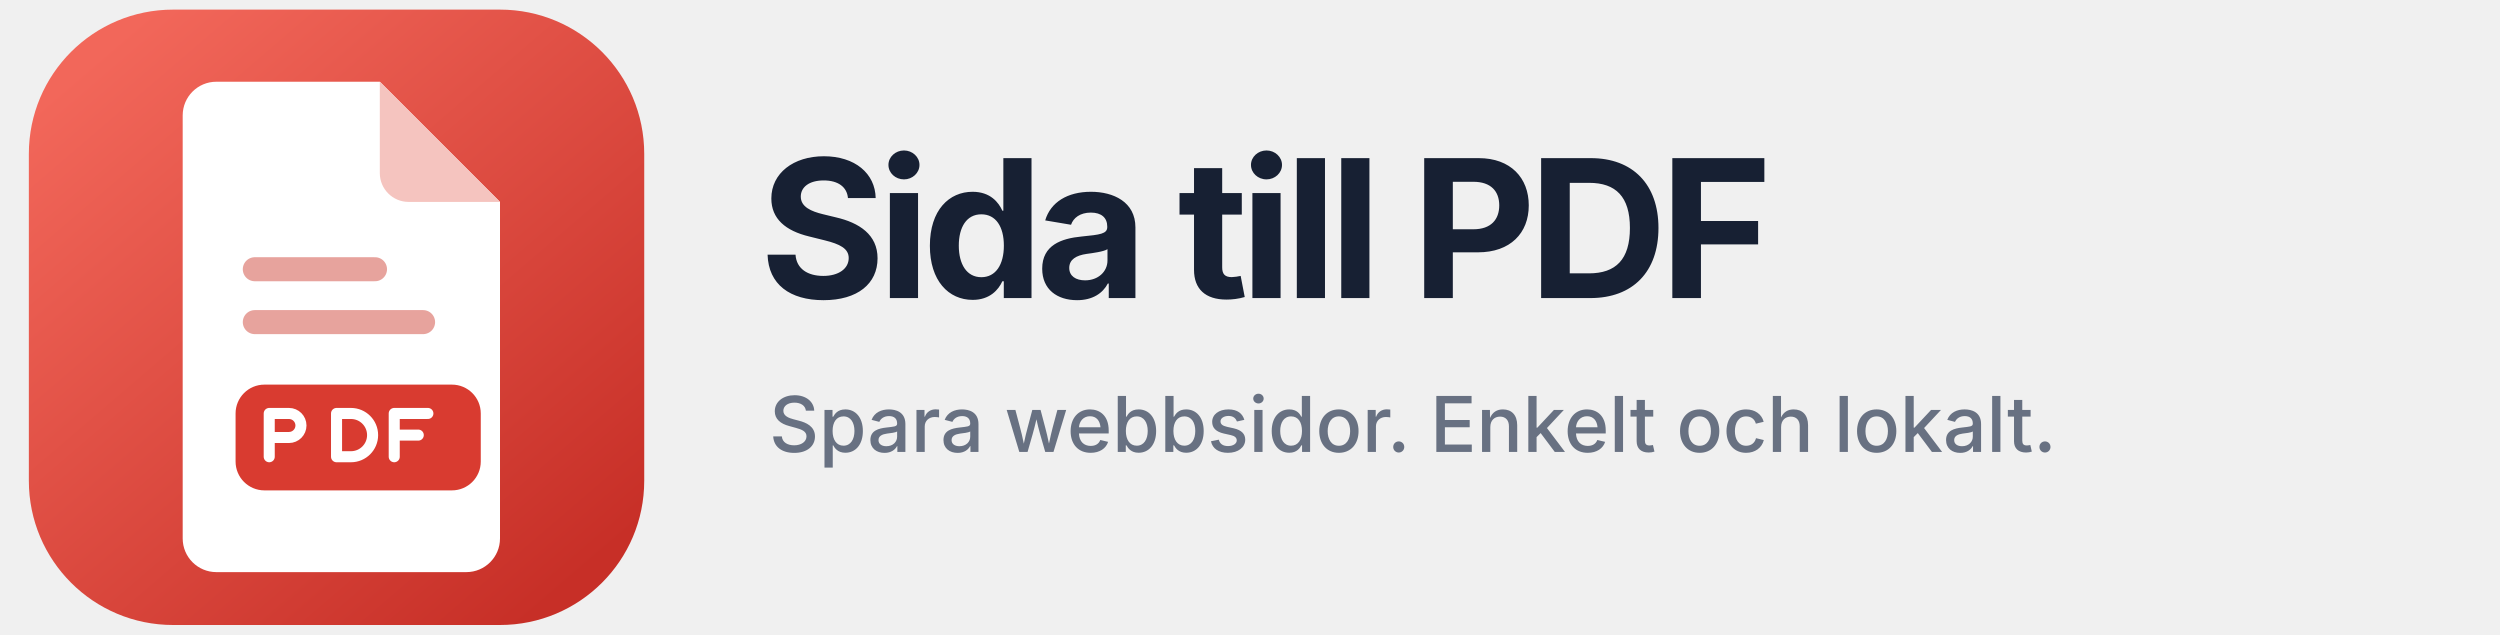
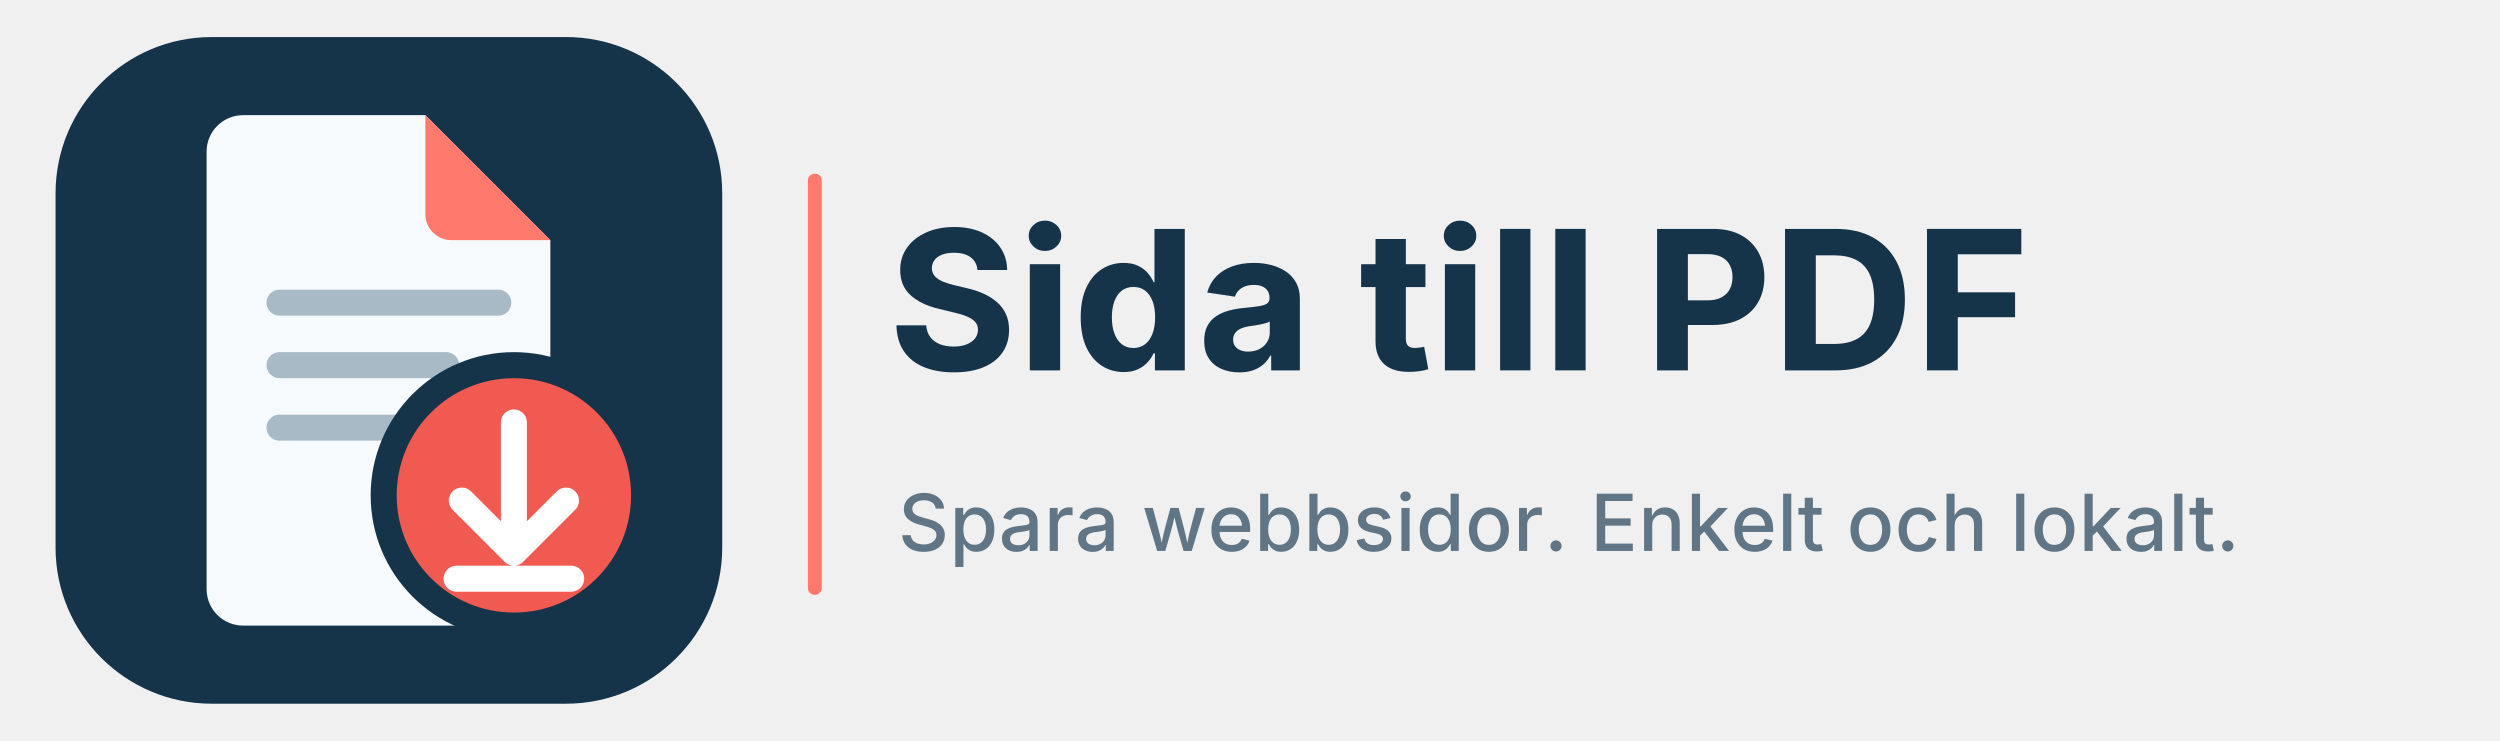
- <svg xmlns="http://www.w3.org/2000/svg" width="520" height="132" viewBox="0 0 520 132" role="img" aria-labelledby="title desc">
-   <defs>
-     <linearGradient id="brand" x1="16" y1="8" x2="112" y2="120" gradientUnits="userSpaceOnUse">
-       <stop stop-color="#F2675A" />
-       <stop offset="1" stop-color="#C72F27" />
-     </linearGradient>
-   </defs>
-   <g transform="translate(6 2)">
-     <rect width="128" height="128" rx="30" fill="url(#brand)" />
-     <path d="M39 15h34l25 25v70a7 7 0 0 1-7 7H39a7 7 0 0 1-7-7V22a7 7 0 0 1 7-7Z" fill="#fff" />
-     <path d="M73 15v19a6 6 0 0 0 6 6h19L73 15Z" fill="#F5C4BF" />
-     <path d="M47 54h25M47 65h35" stroke="#E7A39D" stroke-width="5" stroke-linecap="round" />
-     <rect x="43" y="78" width="51" height="22" rx="6" fill="#D93B30" />
-     <path d="M50 93V84h4.1a2.5 2.5 0 0 1 0 5H50m14 4v-9h3a4.5 4.5 0 0 1 0 9h-3Zm12-9h7m-7 0v9m0-4.5h5" fill="none" stroke="#fff" stroke-width="2.3" stroke-linecap="round" stroke-linejoin="round" />
+ <svg xmlns="http://www.w3.org/2000/svg" width="540" height="160" viewBox="0 0 540 160" role="img" aria-labelledby="brand-title brand-desc">
+   <g transform="translate(12 8) scale(1.125)">
+     <rect width="128" height="128" rx="30" fill="#15344A" />
+     <path d="M36 15h35l24 24v67a7 7 0 0 1-7 7H36a7 7 0 0 1-7-7V22a7 7 0 0 1 7-7Z" fill="#F7FAFC" />
+     <path d="M71 15v19a5 5 0 0 0 5 5h19L71 15Z" fill="#FF796C" />
+     <path d="M43 51h42M43 63h32M43 75h25" fill="none" stroke="#A9BAC7" stroke-width="5" stroke-linecap="round" />
+     <circle cx="88" cy="88" r="25" fill="#F05A50" stroke="#15344A" stroke-width="5" />
+     <path d="M88 74v25m-10-10 10 10 10-10M77 104h22" fill="none" stroke="#fff" stroke-width="5" stroke-linecap="round" stroke-linejoin="round" />
  </g>
-   <text x="158" y="62" fill="#172033" font-family="Inter,Segoe UI,Arial,sans-serif" font-size="40" font-weight="750" letter-spacing="-1.6">Sida till PDF</text>
-   <text x="160" y="94" fill="#687182" font-family="Inter,Segoe UI,Arial,sans-serif" font-size="16" font-weight="500">Spara webbsidor. Enkelt och lokalt.</text>
+   <path d="M176 39v88" fill="none" stroke="#FF796C" stroke-width="3" stroke-linecap="round" />
+   <g transform="translate(192 80) scale(0.02050781 -0.02050781)" fill="#15344A">
+     <path transform="translate(0.00 0)" d="M685.26 -20.976Q503.536 -20.976 368.708 34.478Q233.88 89.932 158.716 200.074Q83.553 310.215 79.577 474.151H393.267Q398.755 400.199 436.137 350.409Q473.519 300.618 536.831 275.688Q600.144 250.758 681.492 250.758Q759.884 250.758 817.462 273.083Q875.041 295.407 906.655 335.625Q938.269 375.843 938.269 428.468Q938.269 476.604 909.701 509.358Q881.133 542.112 825.437 566.089Q769.74 590.065 687.856 608.925L526.696 647.993Q336.02 693.341 227.542 792.423Q119.065 891.505 119.065 1056.461Q119.065 1192.508 192.716 1294.544Q266.368 1396.58 394.614 1453.29Q522.86 1510 687.584 1510Q855.935 1510 980.553 1452.662Q1105.171 1395.324 1174.439 1293.264Q1243.707 1191.205 1245.823 1057.481H932.969Q924.993 1143.873 860.682 1191.441Q796.372 1239.01 685.352 1239.01Q610.703 1239.01 558.613 1218.185Q506.523 1197.361 479.711 1160.759Q452.898 1124.157 452.898 1077.392Q452.898 1026.396 483.815 992.084Q514.731 957.772 567.415 935.667Q620.099 913.563 684.147 898.563L816.191 866.983Q915.755 844.703 998.303 807.284Q1080.851 769.864 1140.885 716.456Q1200.919 663.048 1233.371 591.234Q1265.823 519.42 1265.823 427.352Q1265.823 289.652 1196.671 188.826Q1127.519 88 997.727 33.512Q867.935 -20.976 685.26 -20.976Z" />
+     <path transform="translate(1361.38 0)" d="M122.833 0V1118H442.246V0ZM282.284 1257.669Q211.816 1257.669 161.628 1304.634Q111.44 1351.599 111.44 1417.351Q111.44 1484.444 161.628 1530.876Q211.816 1577.307 282.284 1577.307Q352.944 1577.307 403.221 1530.943Q453.499 1484.578 453.499 1417.383Q453.499 1351.532 403.221 1304.6Q352.944 1257.669 282.284 1257.669Z" />
+     <path transform="translate(1942.77 0)" d="M529.901 -17.72Q403.461 -17.72 300.542 47.942Q197.624 113.604 137.624 241.72Q77.624 369.836 77.624 557.256Q77.624 750.584 139.694 878.2Q201.764 1005.816 304.368 1068.908Q406.972 1132 527.761 1132Q620.433 1132 683.491 1100.71Q746.549 1069.42 786.073 1022.35Q825.597 975.28 845.481 928.324H854.457V1490H1173.871V0H859.201V179.908H845.481Q824.341 132.58 784.131 87.336Q743.921 42.092 681.619 12.186Q619.317 -17.72 529.901 -17.72ZM632.888 235.595Q705.372 235.595 756.532 275.907Q807.693 316.219 834.587 388.611Q861.481 461.004 861.481 558Q861.481 656.252 834.773 728.029Q808.065 799.805 756.904 839.245Q705.744 878.685 632.888 878.685Q558.915 878.685 508.197 838.129Q457.479 797.573 431.584 725.425Q405.69 653.276 405.69 558Q405.69 462.98 431.77 390.087Q457.851 317.195 508.755 276.395Q559.659 235.595 632.888 235.595Z" />
+     <path transform="translate(3256.15 0)" d="M435.205 -20.976Q328.577 -20.976 244.589 16.198Q160.6 53.372 112.74 127.232Q64.88 201.092 64.88 311.72Q64.88 405.208 98.484 468.348Q132.089 531.488 190.879 570.384Q249.669 609.28 325.099 629.734Q400.529 650.188 484.181 657.676Q580.413 666.908 639.331 675.792Q698.249 684.676 725.609 703.246Q752.969 721.816 752.969 757.164V761.908Q752.969 806.16 733.563 836.763Q714.157 867.365 677.228 883.631Q640.3 899.897 586.792 899.897Q533.167 899.897 492.495 883.689Q451.823 867.481 425.743 839.715Q399.663 811.949 388.571 776.089L96.88 819.901Q122.925 916.877 189.017 986.623Q255.109 1056.368 356.611 1094.184Q458.112 1132 588.7 1132Q684.263 1132 771.463 1109.394Q858.663 1086.788 926.419 1040.508Q994.175 994.228 1033.279 923.264Q1072.383 852.3 1072.383 755.212V0H770.413V155.768H760.925Q732.505 101.696 687.051 62.08Q641.597 22.464 578.993 0.744Q516.389 -20.976 435.205 -20.976ZM528.376 197.683Q594.464 197.683 645.566 224.123Q696.669 250.563 726.075 296.108Q755.481 341.652 755.481 398.976V514.413Q741.341 505.809 716.273 498.135Q691.205 490.461 660.66 484.344Q630.116 478.228 600.06 473.67Q570.004 469.112 545.26 465.484Q491.563 458.112 452.019 440.496Q412.475 422.88 391.035 394.172Q369.595 365.464 369.595 323.444Q369.595 282.4 390.175 254.389Q410.755 226.379 446.427 212.031Q482.099 197.683 528.376 197.683Z" />
+     <path transform="translate(4953.92 0)" d="M697.223 1118V877.337H20V1118ZM171.672 1384H491.086V333.331Q491.086 283.451 513.736 259.627Q536.386 235.803 587.919 235.803Q605.547 235.803 637.071 240.117Q668.595 244.431 683.687 248.431L727.595 11.652Q673.847 -4 622.333 -9.942Q570.819 -15.884 523.888 -15.884Q351.884 -15.884 261.778 66.582Q171.672 149.048 171.672 304.888Z" />
+     <path transform="translate(5733.30 0)" d="M122.833 0V1118H442.246V0ZM282.284 1257.669Q211.816 1257.669 161.628 1304.634Q111.44 1351.599 111.44 1417.351Q111.44 1484.444 161.628 1530.876Q211.816 1577.307 282.284 1577.307Q352.944 1577.307 403.221 1530.943Q453.499 1484.578 453.499 1417.383Q453.499 1351.532 403.221 1304.6Q352.944 1257.669 282.284 1257.669Z" />
+     <path transform="translate(6314.69 0)" d="M442.246 1490V0H122.833V1490Z" />
+     <path transform="translate(6896.07 0)" d="M442.246 1490V0H122.833V1490Z" />
+     <path transform="translate(7963.84 0)" d="M127.249 0V1490H720.144Q889.12 1490 1009.156 1425.244Q1129.191 1360.488 1193.111 1245.952Q1257.031 1131.416 1257.031 982.089Q1257.031 832.133 1192.169 718.795Q1127.307 605.457 1005.26 541.771Q883.212 478.085 711.724 478.085H336.28V737.4H656.88Q745.993 737.4 804.805 768.48Q863.617 799.56 892.663 854.674Q921.709 909.788 921.709 982.089Q921.709 1055.645 892.663 1110.073Q863.617 1164.501 804.619 1194.453Q745.621 1224.405 656.136 1224.405H451.639V0Z" />
+     <path transform="translate(9311.22 0)" d="M660.7 0H270.556V278.526H646.188Q783.6 278.526 877.353 326.361Q971.105 374.195 1018.801 477.505Q1066.498 580.816 1066.498 745.488Q1066.498 910.044 1018.359 1012.797Q970.221 1115.549 876.701 1163.511Q783.181 1211.474 645.348 1211.474H263.812V1490H664Q889.536 1490 1051.886 1400.686Q1214.236 1311.372 1302.074 1144.558Q1389.911 977.744 1389.911 745.488Q1389.911 513.116 1302.202 345.93Q1214.492 178.744 1051.096 89.372Q887.7 0 660.7 0ZM451.639 1490V0H127.249V1490Z" />
+     <path transform="translate(10806.61 0)" d="M127.249 0V1490H1120.563V1222.777H451.639V822.048H1055.075V559.849H451.639V0Z" />
+   </g>
+   <g transform="translate(194 119) scale(0.00830078 -0.00830078)" fill="#607585">
+     <path transform="translate(0.00 0)" d="M663.479 -24.848Q497.728 -24.848 375.484 27.944Q253.241 80.736 184.369 178.051Q115.497 275.367 107.649 409.294H329.862Q337.286 327.597 383.622 274.177Q429.958 220.757 503.435 194.617Q576.911 168.477 662.615 168.477Q758.432 168.477 833.677 199.029Q908.921 229.582 952.394 285.046Q995.866 340.511 995.866 413.463Q995.866 479.992 958.102 522.184Q920.337 564.377 855.929 592.225Q791.521 620.073 711.089 641.353L535.408 689.618Q352.961 739.322 251.017 835.258Q149.073 931.193 149.073 1083.081Q149.073 1211.385 218.369 1307.612Q287.665 1403.84 406.472 1456.92Q525.28 1510 674.031 1510Q825.927 1510 941.591 1456.776Q1057.254 1403.552 1123.618 1311.173Q1189.982 1218.793 1193.55 1101.042H978.466Q966.618 1204.858 881.737 1261.623Q796.856 1318.387 668.895 1318.387Q577.791 1318.387 509.97 1289.335Q442.15 1260.282 405.173 1209.886Q368.197 1159.489 368.197 1094.817Q368.197 1023.008 412.665 978.531Q457.134 934.055 520.466 908.563Q583.799 883.071 640.102 868.071L785.215 829.231Q854.286 811.791 929.089 781.631Q1003.893 751.471 1068.525 703.388Q1133.157 655.304 1173.354 583.732Q1213.55 512.16 1213.55 410.895Q1213.55 285.296 1148.754 186.648Q1083.958 88 960.943 31.576Q837.927 -24.848 663.479 -24.848Z" />
+     <path transform="translate(1337.38 0)" d="M149.937 -418V1118H356.189V936.552H374.749Q394.181 970.44 429.333 1016.3Q464.485 1062.16 528.269 1097.08Q592.053 1132 697.309 1132Q833.134 1132 938.626 1063.584Q1044.118 995.168 1104.978 866.1Q1165.838 737.031 1165.838 556.288Q1165.838 376.128 1105.838 246.56Q1045.838 116.992 940.274 47.216Q834.71 -22.56 697.589 -22.56Q595.621 -22.56 531.125 12.428Q466.629 47.416 430.477 93.628Q394.325 139.84 374.749 174.584H361.901V-418ZM653.168 159.605Q751.112 159.605 817.005 212.506Q882.898 265.406 916.238 355.723Q949.578 446.039 949.578 558Q949.578 669.249 916.666 757.853Q883.754 846.458 817.861 898.146Q751.969 949.835 653.168 949.835Q557.079 949.835 491.398 900.714Q425.718 851.594 392.233 763.845Q358.749 676.097 358.749 558Q358.749 440.191 392.661 350.375Q426.574 260.558 492.682 210.082Q558.791 159.605 653.168 159.605Z" />
+     <path transform="translate(2617.77 0)" d="M462.793 -24.848Q356.649 -24.848 270.725 14.504Q184.801 53.856 134.521 130.136Q84.241 206.416 84.241 316.56Q84.241 411.984 121.233 472.704Q158.225 533.424 220.645 568.932Q283.065 604.44 359.705 622.232Q436.345 640.024 515.641 649.448Q614.777 661.584 676.841 669.016Q738.906 676.448 768.686 693.808Q798.466 711.168 798.466 750.872V756.584Q798.466 820.681 773.978 865.077Q749.489 909.474 700.945 933.242Q652.4 957.01 580.016 957.01Q506.063 957.01 452.807 934.026Q399.55 911.042 366.21 875.773Q332.87 840.505 316.453 802.225L116.241 856.201Q155.353 957.049 226.769 1017.357Q298.186 1077.665 389.281 1104.832Q480.377 1132 576.6 1132Q641.67 1132 716.77 1116.412Q791.87 1100.825 858.657 1059.385Q925.445 1017.945 967.938 941.173Q1010.43 864.4 1010.43 741.175V0H804.777V152.864H793.353Q772.193 110.408 729.402 69.34Q686.61 28.272 620.618 1.712Q554.625 -24.848 462.793 -24.848ZM508.047 147.83Q600.272 147.83 665.169 183.951Q730.065 220.071 764.553 278.683Q799.042 337.296 799.042 402.848V548.777Q787.322 536.785 753.057 526.933Q718.793 517.081 675.181 509.513Q631.568 501.945 590.38 496.661Q549.191 491.377 523.479 488.233Q461.071 480.377 408.458 461.309Q355.846 442.241 324.726 406.756Q293.605 371.272 293.605 312.312Q293.605 258.199 321.445 221.719Q349.286 185.238 397.542 166.534Q445.799 147.83 508.047 147.83Z" />
+     <path transform="translate(3794.15 0)" d="M149.937 0V1118H355.037V939.953H367.037Q397.893 1029.848 475.521 1081.78Q553.15 1133.712 651.566 1133.712Q672.43 1133.712 699.714 1132.28Q726.998 1130.848 744.15 1128.84V924.659Q732.982 927.955 699.326 932.027Q665.67 936.099 630.39 936.099Q553.414 936.099 492.29 903.607Q431.165 871.115 396.533 814.199Q361.901 757.282 361.901 683.01V0Z" />
+     <path transform="translate(4598.54 0)" d="M462.793 -24.848Q356.649 -24.848 270.725 14.504Q184.801 53.856 134.521 130.136Q84.241 206.416 84.241 316.56Q84.241 411.984 121.233 472.704Q158.225 533.424 220.645 568.932Q283.065 604.44 359.705 622.232Q436.345 640.024 515.641 649.448Q614.777 661.584 676.841 669.016Q738.906 676.448 768.686 693.808Q798.466 711.168 798.466 750.872V756.584Q798.466 820.681 773.978 865.077Q749.489 909.474 700.945 933.242Q652.4 957.01 580.016 957.01Q506.063 957.01 452.807 934.026Q399.55 911.042 366.21 875.773Q332.87 840.505 316.453 802.225L116.241 856.201Q155.353 957.049 226.769 1017.357Q298.186 1077.665 389.281 1104.832Q480.377 1132 576.6 1132Q641.67 1132 716.77 1116.412Q791.87 1100.825 858.657 1059.385Q925.445 1017.945 967.938 941.173Q1010.43 864.4 1010.43 741.175V0H804.777V152.864H793.353Q772.193 110.408 729.402 69.34Q686.61 28.272 620.618 1.712Q554.625 -24.848 462.793 -24.848ZM508.047 147.83Q600.272 147.83 665.169 183.951Q730.065 220.071 764.553 278.683Q799.042 337.296 799.042 402.848V548.777Q787.322 536.785 753.057 526.933Q718.793 517.081 675.181 509.513Q631.568 501.945 590.38 496.661Q549.191 491.377 523.479 488.233Q461.071 480.377 408.458 461.309Q355.846 442.241 324.726 406.756Q293.605 371.272 293.605 312.312Q293.605 258.199 321.445 221.719Q349.286 185.238 397.542 166.534Q445.799 147.83 508.047 147.83Z" />
+     <path transform="translate(6343.30 0)" d="M396.186 0 59.633 1118H283.605L409.238 649.87Q436.375 546.99 467.583 419.41Q498.791 291.83 528.063 132.406H496.199Q525.191 285.838 556.191 413.918Q587.191 541.998 615.615 649.87L741.12 1118H955.582L1078.799 649.87Q1106.223 544.422 1136.867 416.842Q1167.511 289.262 1196.503 132.406H1164.071Q1194.055 287.55 1224.475 415.13Q1254.895 542.71 1282.888 649.87L1408.521 1118H1633.645L1296.516 0H1083.969L944.584 486.13Q923.592 559.675 903.384 639.315Q883.175 718.955 863.967 802.307Q844.759 885.659 824.623 968.34H868.079Q848.943 886.515 829.235 802.735Q809.526 718.955 789.39 638.459Q769.254 557.963 748.118 486.13L608.733 0Z" />
+     <path transform="translate(8052.69 0)" d="M629.44 -23.424Q464.992 -23.424 345.764 48.072Q226.537 119.568 162.245 248.568Q97.953 377.568 97.953 550.864Q97.953 723.008 161.033 853.792Q224.112 984.576 339.556 1058.288Q455 1132 610.024 1132Q704.495 1132 793.299 1101.06Q882.102 1070.12 952.962 1003.325Q1023.822 936.529 1065.39 829.673Q1106.958 722.817 1106.958 570.84V493.393H220.241V655.183H996.856L897.882 600.623Q897.882 704.576 865.47 784.461Q833.057 864.345 769.233 909.39Q705.408 954.434 610.6 954.434Q515.791 954.434 448.542 908.534Q381.294 862.633 345.885 787.885Q310.477 713.136 310.477 625.448V515.953Q310.477 399.152 350.669 318.123Q390.862 237.094 463.394 195.618Q535.927 154.142 631.448 154.142Q693.848 154.142 744.897 172.062Q795.945 189.982 832.785 226.034Q869.625 262.087 889.33 315.343L1089.246 266.767Q1062.958 180.463 999.663 115.096Q936.367 49.728 842.419 13.152Q748.471 -23.424 629.44 -23.424Z" />
+     <path transform="translate(9270.07 0)" d="M697.589 -22.56Q595.621 -22.56 531.125 12.428Q466.629 47.416 430.477 93.628Q394.325 139.84 374.749 174.584H356.189V0H149.937V1490H361.901V936.552H374.749Q394.181 970.44 429.333 1016.3Q464.485 1062.16 528.269 1097.08Q592.053 1132 697.309 1132Q833.134 1132 938.626 1063.584Q1044.118 995.168 1104.978 866.1Q1165.838 737.031 1165.838 556.288Q1165.838 376.128 1105.838 246.56Q1045.838 116.992 940.274 47.216Q834.71 -22.56 697.589 -22.56ZM653.168 159.605Q751.112 159.605 817.005 212.506Q882.898 265.406 916.238 355.723Q949.578 446.039 949.578 558Q949.578 669.249 916.666 757.853Q883.754 846.458 817.861 898.146Q751.969 949.835 653.168 949.835Q557.079 949.835 491.398 900.714Q425.718 851.594 392.233 763.845Q358.749 676.097 358.749 558Q358.749 440.191 392.661 350.375Q426.574 260.558 492.682 210.082Q558.791 159.605 653.168 159.605Z" />
+     <path transform="translate(10550.46 0)" d="M697.589 -22.56Q595.621 -22.56 531.125 12.428Q466.629 47.416 430.477 93.628Q394.325 139.84 374.749 174.584H356.189V0H149.937V1490H361.901V936.552H374.749Q394.181 970.44 429.333 1016.3Q464.485 1062.16 528.269 1097.08Q592.053 1132 697.309 1132Q833.134 1132 938.626 1063.584Q1044.118 995.168 1104.978 866.1Q1165.838 737.031 1165.838 556.288Q1165.838 376.128 1105.838 246.56Q1045.838 116.992 940.274 47.216Q834.71 -22.56 697.589 -22.56ZM653.168 159.605Q751.112 159.605 817.005 212.506Q882.898 265.406 916.238 355.723Q949.578 446.039 949.578 558Q949.578 669.249 916.666 757.853Q883.754 846.458 817.861 898.146Q751.969 949.835 653.168 949.835Q557.079 949.835 491.398 900.714Q425.718 851.594 392.233 763.845Q358.749 676.097 358.749 558Q358.749 440.191 392.661 350.375Q426.574 260.558 492.682 210.082Q558.791 159.605 653.168 159.605Z" />
+     <path transform="translate(11830.84 0)" d="M547.071 -23.424Q426.744 -23.424 333.356 11.444Q239.969 46.312 179.881 114.255Q119.793 182.199 99.937 280.215L299.877 323.087Q323.301 234.83 386.706 192.91Q450.11 150.99 547.951 150.99Q656.6 150.99 720.844 196.382Q785.089 241.775 785.089 305.736Q785.089 359.992 745.957 395.684Q706.825 431.377 626.272 449.369L438.544 492.217Q283.953 527.497 208.369 604.005Q132.785 680.513 132.785 800.529Q132.785 899.552 188.009 974.132Q243.233 1048.712 339.9 1090.356Q436.568 1132 561.471 1132Q681.223 1132 766.114 1096.924Q851.006 1061.848 903.953 999.692Q956.901 937.537 980.749 855.225L790.249 811.929Q768.688 871.209 716.556 916.826Q664.424 962.442 563.479 962.442Q470.39 962.442 408.282 920.402Q346.173 878.361 346.173 813.4Q346.173 756.728 387.79 721.46Q429.406 686.191 522.367 664.919L699.862 624.919Q854.597 589.783 929.253 514.499Q1003.909 439.215 1003.909 322.919Q1003.909 221.751 946.105 143.668Q888.301 65.584 785.274 21.08Q682.246 -23.424 547.071 -23.424Z" />
+     <path transform="translate(12946.22 0)" d="M149.937 0V1118H361.901V0ZM256.631 1291.065Q201.168 1291.065 161.144 1328.809Q121.12 1366.552 121.12 1419.393Q121.12 1473.312 161.144 1510.547Q201.168 1547.783 256.631 1547.783Q312.909 1547.783 352.954 1510.563Q392.998 1473.342 392.998 1419.4Q392.998 1366.537 352.954 1328.801Q312.909 1291.065 256.631 1291.065Z" />
+     <path transform="translate(13474.61 0)" d="M566.201 -22.56Q430.081 -22.56 324.017 47.216Q217.953 116.992 157.953 246.56Q97.953 376.128 97.953 556.288Q97.953 737.031 158.813 866.1Q219.673 995.168 325.665 1063.584Q431.657 1132 566.481 1132Q671.738 1132 735.522 1097.08Q799.306 1062.16 834.958 1016.3Q870.61 970.44 889.042 936.552H901.89V1490H1113.854V0H907.602V174.584H889.042Q870.322 139.84 833.742 93.628Q797.162 47.416 733.166 12.428Q669.17 -22.56 566.201 -22.56ZM610.623 159.605Q705.856 159.605 771.537 210.082Q837.217 260.558 871.129 350.375Q905.042 440.191 905.042 558Q905.042 676.097 871.557 763.845Q838.073 851.594 772.393 900.714Q706.712 949.835 610.623 949.835Q511.966 949.835 446.002 898.146Q380.037 846.458 347.125 757.853Q314.213 669.249 314.213 558Q314.213 446.039 347.553 355.723Q380.893 265.406 447.286 212.506Q513.678 159.605 610.623 159.605Z" />
+     <path transform="translate(14754.99 0)" d="M617.031 -23.424Q460.712 -23.424 343.98 48.648Q227.249 120.72 162.601 250.648Q97.953 380.576 97.953 552.576Q97.953 727.144 162.601 857.5Q227.249 987.856 343.98 1059.928Q460.712 1132 617.031 1132Q774.207 1132 891.223 1059.928Q1008.238 987.856 1072.886 857.5Q1137.534 727.144 1137.534 552.576Q1137.534 380.576 1072.886 250.648Q1008.238 120.72 891.223 48.648Q774.207 -23.424 617.031 -23.424ZM617.031 157.589Q721.249 157.589 789.137 211.99Q857.026 266.39 889.866 356.283Q922.706 446.175 922.706 552.864Q922.706 660.552 889.866 751.085Q857.026 841.618 789.137 896.302Q721.249 950.987 617.031 950.987Q513.526 950.987 446.422 896.302Q379.317 841.618 346.477 751.513Q313.637 661.408 313.637 552.864Q313.637 446.175 346.477 356.283Q379.317 266.39 446.422 211.99Q513.526 157.589 617.031 157.589Z" />
+     <path transform="translate(16006.38 0)" d="M149.937 0V1118H355.037V939.953H367.037Q397.893 1029.848 475.521 1081.78Q553.15 1133.712 651.566 1133.712Q672.43 1133.712 699.714 1132.28Q726.998 1130.848 744.15 1128.84V924.659Q732.982 927.955 699.326 932.027Q665.67 936.099 630.39 936.099Q553.414 936.099 492.29 903.607Q431.165 871.115 396.533 814.199Q361.901 757.282 361.901 683.01V0Z" />
+     <path transform="translate(16810.76 0)" d="M307.526 -14.584Q246.919 -14.584 204.611 27.58Q162.304 69.744 162.304 130.207Q162.304 190.67 204.611 232.834Q246.919 274.998 307.526 274.998Q368.134 274.998 410.441 232.834Q452.749 190.67 452.749 130.207Q452.749 69.744 410.441 27.58Q368.134 -14.584 307.526 -14.584Z" />
+     <path transform="translate(18010.53 0)" d="M167.906 0V1490H1099.807V1299.251H388.718V846.943H1049.799V657.345H388.718V190.749H1106.935V0Z" />
+     <path transform="translate(19260.91 0)" d="M361.901 663.953V0H149.937V1118H352.309L354.317 844.84H331.189Q380.317 995.809 473.521 1063.904Q566.726 1132 697.613 1132Q811.477 1132 896.837 1084.42Q982.197 1036.84 1029.769 943.124Q1077.341 849.408 1077.341 710.288V0H865.377V685.353Q865.377 807.73 801.548 877.059Q737.72 946.387 626.623 946.387Q551.087 946.387 491.046 913.331Q431.006 880.274 396.453 817.234Q361.901 754.193 361.901 663.953Z" />
+     <path transform="translate(20504.30 0)" d="M346.438 382.13V641.846H382.749L830.801 1118H1086.773L578.844 579.081H545.309ZM149.937 0V1490H361.901V0ZM854.489 0 451.254 531.882 598.548 681.775 1118.173 0Z" />
+     <path transform="translate(21661.68 0)" d="M629.44 -23.424Q464.992 -23.424 345.764 48.072Q226.537 119.568 162.245 248.568Q97.953 377.568 97.953 550.864Q97.953 723.008 161.033 853.792Q224.112 984.576 339.556 1058.288Q455 1132 610.024 1132Q704.495 1132 793.299 1101.06Q882.102 1070.12 952.962 1003.325Q1023.822 936.529 1065.39 829.673Q1106.958 722.817 1106.958 570.84V493.393H220.241V655.183H996.856L897.882 600.623Q897.882 704.576 865.47 784.461Q833.057 864.345 769.233 909.39Q705.408 954.434 610.6 954.434Q515.791 954.434 448.542 908.534Q381.294 862.633 345.885 787.885Q310.477 713.136 310.477 625.448V515.953Q310.477 399.152 350.669 318.123Q390.862 237.094 463.394 195.618Q535.927 154.142 631.448 154.142Q693.848 154.142 744.897 172.062Q795.945 189.982 832.785 226.034Q869.625 262.087 889.33 315.343L1089.246 266.767Q1062.958 180.463 999.663 115.096Q936.367 49.728 842.419 13.152Q748.471 -23.424 629.44 -23.424Z" />
+     <path transform="translate(22879.06 0)" d="M361.901 1490V0H149.937V1490Z" />
+     <path transform="translate(23407.45 0)" d="M620.749 1118V944.13H20V1118ZM184.256 1384H396.22V299.935Q396.22 230.694 424.921 198.642Q453.621 166.589 520.157 166.589Q537.301 166.589 564.953 170.661Q592.605 174.733 613.021 178.733L651.605 7.296Q617.702 -4 578.53 -9.216Q539.359 -14.432 501.623 -14.432Q350.432 -14.432 267.344 63.436Q184.256 141.304 184.256 282.623Z" />
+     <path transform="translate(24683.22 0)" d="M617.031 -23.424Q460.712 -23.424 343.98 48.648Q227.249 120.72 162.601 250.648Q97.953 380.576 97.953 552.576Q97.953 727.144 162.601 857.5Q227.249 987.856 343.98 1059.928Q460.712 1132 617.031 1132Q774.207 1132 891.223 1059.928Q1008.238 987.856 1072.886 857.5Q1137.534 727.144 1137.534 552.576Q1137.534 380.576 1072.886 250.648Q1008.238 120.72 891.223 48.648Q774.207 -23.424 617.031 -23.424ZM617.031 157.589Q721.249 157.589 789.137 211.99Q857.026 266.39 889.866 356.283Q922.706 446.175 922.706 552.864Q922.706 660.552 889.866 751.085Q857.026 841.618 789.137 896.302Q721.249 950.987 617.031 950.987Q513.526 950.987 446.422 896.302Q379.317 841.618 346.477 751.513Q313.637 661.408 313.637 552.864Q313.637 446.175 346.477 356.283Q379.317 266.39 446.422 211.99Q513.526 157.589 617.031 157.589Z" />
+     <path transform="translate(25934.60 0)" d="M616.888 -23.424Q460.568 -23.424 343.908 48.648Q227.249 120.72 162.601 250.648Q97.953 380.576 97.953 552.576Q97.953 727.144 162.601 857.5Q227.249 987.856 343.908 1059.928Q460.568 1132 616.888 1132Q702.927 1132 778.094 1109.704Q853.262 1087.408 914.202 1045.605Q975.142 1003.801 1017.854 943.277Q1060.566 882.754 1081.694 806.298L880.474 756.434Q869.193 799.578 845.849 835.218Q822.505 870.858 789.237 896.854Q755.969 922.85 712.776 936.918Q669.584 950.987 617.751 950.987Q514.246 950.987 446.998 896.59Q379.749 842.193 346.693 752.089Q313.637 661.984 313.637 552.864Q313.637 445.6 346.693 355.779Q379.749 265.958 446.998 211.774Q514.246 157.589 617.751 157.589Q670.44 157.589 714.488 172.157Q758.537 186.726 792.733 213.65Q826.929 240.574 850.273 278.142Q873.618 315.71 884.754 360.71L1085.118 310.99Q1064.846 232.39 1021.706 170.867Q978.566 109.343 917.27 65.683Q855.974 22.024 779.879 -0.7Q703.783 -23.424 616.888 -23.424Z" />
+     <path transform="translate(27129.98 0)" d="M361.901 663.953V0H149.937V1490H360.461V844.84H331.189Q380.317 995.809 473.521 1063.904Q566.726 1132 697.613 1132Q811.477 1132 897.265 1084.42Q983.053 1036.84 1030.625 943.124Q1078.197 849.408 1078.197 710.288V0H865.377V685.353Q865.377 807.73 801.548 877.059Q737.72 946.387 626.623 946.387Q551.087 946.387 491.046 913.331Q431.006 880.274 396.453 817.234Q361.901 754.193 361.901 663.953Z" />
+     <path transform="translate(28942.75 0)" d="M361.901 1490V0H149.937V1490Z" />
+     <path transform="translate(29471.14 0)" d="M617.031 -23.424Q460.712 -23.424 343.98 48.648Q227.249 120.72 162.601 250.648Q97.953 380.576 97.953 552.576Q97.953 727.144 162.601 857.5Q227.249 987.856 343.98 1059.928Q460.712 1132 617.031 1132Q774.207 1132 891.223 1059.928Q1008.238 987.856 1072.886 857.5Q1137.534 727.144 1137.534 552.576Q1137.534 380.576 1072.886 250.648Q1008.238 120.72 891.223 48.648Q774.207 -23.424 617.031 -23.424ZM617.031 157.589Q721.249 157.589 789.137 211.99Q857.026 266.39 889.866 356.283Q922.706 446.175 922.706 552.864Q922.706 660.552 889.866 751.085Q857.026 841.618 789.137 896.302Q721.249 950.987 617.031 950.987Q513.526 950.987 446.422 896.302Q379.317 841.618 346.477 751.513Q313.637 661.408 313.637 552.864Q313.637 446.175 346.477 356.283Q379.317 266.39 446.422 211.99Q513.526 157.589 617.031 157.589Z" />
+     <path transform="translate(30722.52 0)" d="M346.438 382.13V641.846H382.749L830.801 1118H1086.773L578.844 579.081H545.309ZM149.937 0V1490H361.901V0ZM854.489 0 451.254 531.882 598.548 681.775 1118.173 0Z" />
+     <path transform="translate(31879.90 0)" d="M462.793 -24.848Q356.649 -24.848 270.725 14.504Q184.801 53.856 134.521 130.136Q84.241 206.416 84.241 316.56Q84.241 411.984 121.233 472.704Q158.225 533.424 220.645 568.932Q283.065 604.44 359.705 622.232Q436.345 640.024 515.641 649.448Q614.777 661.584 676.841 669.016Q738.906 676.448 768.686 693.808Q798.466 711.168 798.466 750.872V756.584Q798.466 820.681 773.978 865.077Q749.489 909.474 700.945 933.242Q652.4 957.01 580.016 957.01Q506.063 957.01 452.807 934.026Q399.55 911.042 366.21 875.773Q332.87 840.505 316.453 802.225L116.241 856.201Q155.353 957.049 226.769 1017.357Q298.186 1077.665 389.281 1104.832Q480.377 1132 576.6 1132Q641.67 1132 716.77 1116.412Q791.87 1100.825 858.657 1059.385Q925.445 1017.945 967.938 941.173Q1010.43 864.4 1010.43 741.175V0H804.777V152.864H793.353Q772.193 110.408 729.402 69.34Q686.61 28.272 620.618 1.712Q554.625 -24.848 462.793 -24.848ZM508.047 147.83Q600.272 147.83 665.169 183.951Q730.065 220.071 764.553 278.683Q799.042 337.296 799.042 402.848V548.777Q787.322 536.785 753.057 526.933Q718.793 517.081 675.181 509.513Q631.568 501.945 590.38 496.661Q549.191 491.377 523.479 488.233Q461.071 480.377 408.458 461.309Q355.846 442.241 324.726 406.756Q293.605 371.272 293.605 312.312Q293.605 258.199 321.445 221.719Q349.286 185.238 397.542 166.534Q445.799 147.83 508.047 147.83Z" />
+     <path transform="translate(33056.29 0)" d="M361.901 1490V0H149.937V1490Z" />
+     <path transform="translate(33584.67 0)" d="M620.749 1118V944.13H20V1118ZM184.256 1384H396.22V299.935Q396.22 230.694 424.921 198.642Q453.621 166.589 520.157 166.589Q537.301 166.589 564.953 170.661Q592.605 174.733 613.021 178.733L651.605 7.296Q617.702 -4 578.53 -9.216Q539.359 -14.432 501.623 -14.432Q350.432 -14.432 267.344 63.436Q184.256 141.304 184.256 282.623Z" />
+     <path transform="translate(34292.06 0)" d="M307.526 -14.584Q246.919 -14.584 204.611 27.58Q162.304 69.744 162.304 130.207Q162.304 190.67 204.611 232.834Q246.919 274.998 307.526 274.998Q368.134 274.998 410.441 232.834Q452.749 190.67 452.749 130.207Q452.749 69.744 410.441 27.58Q368.134 -14.584 307.526 -14.584Z" />
+   </g>
</svg>
